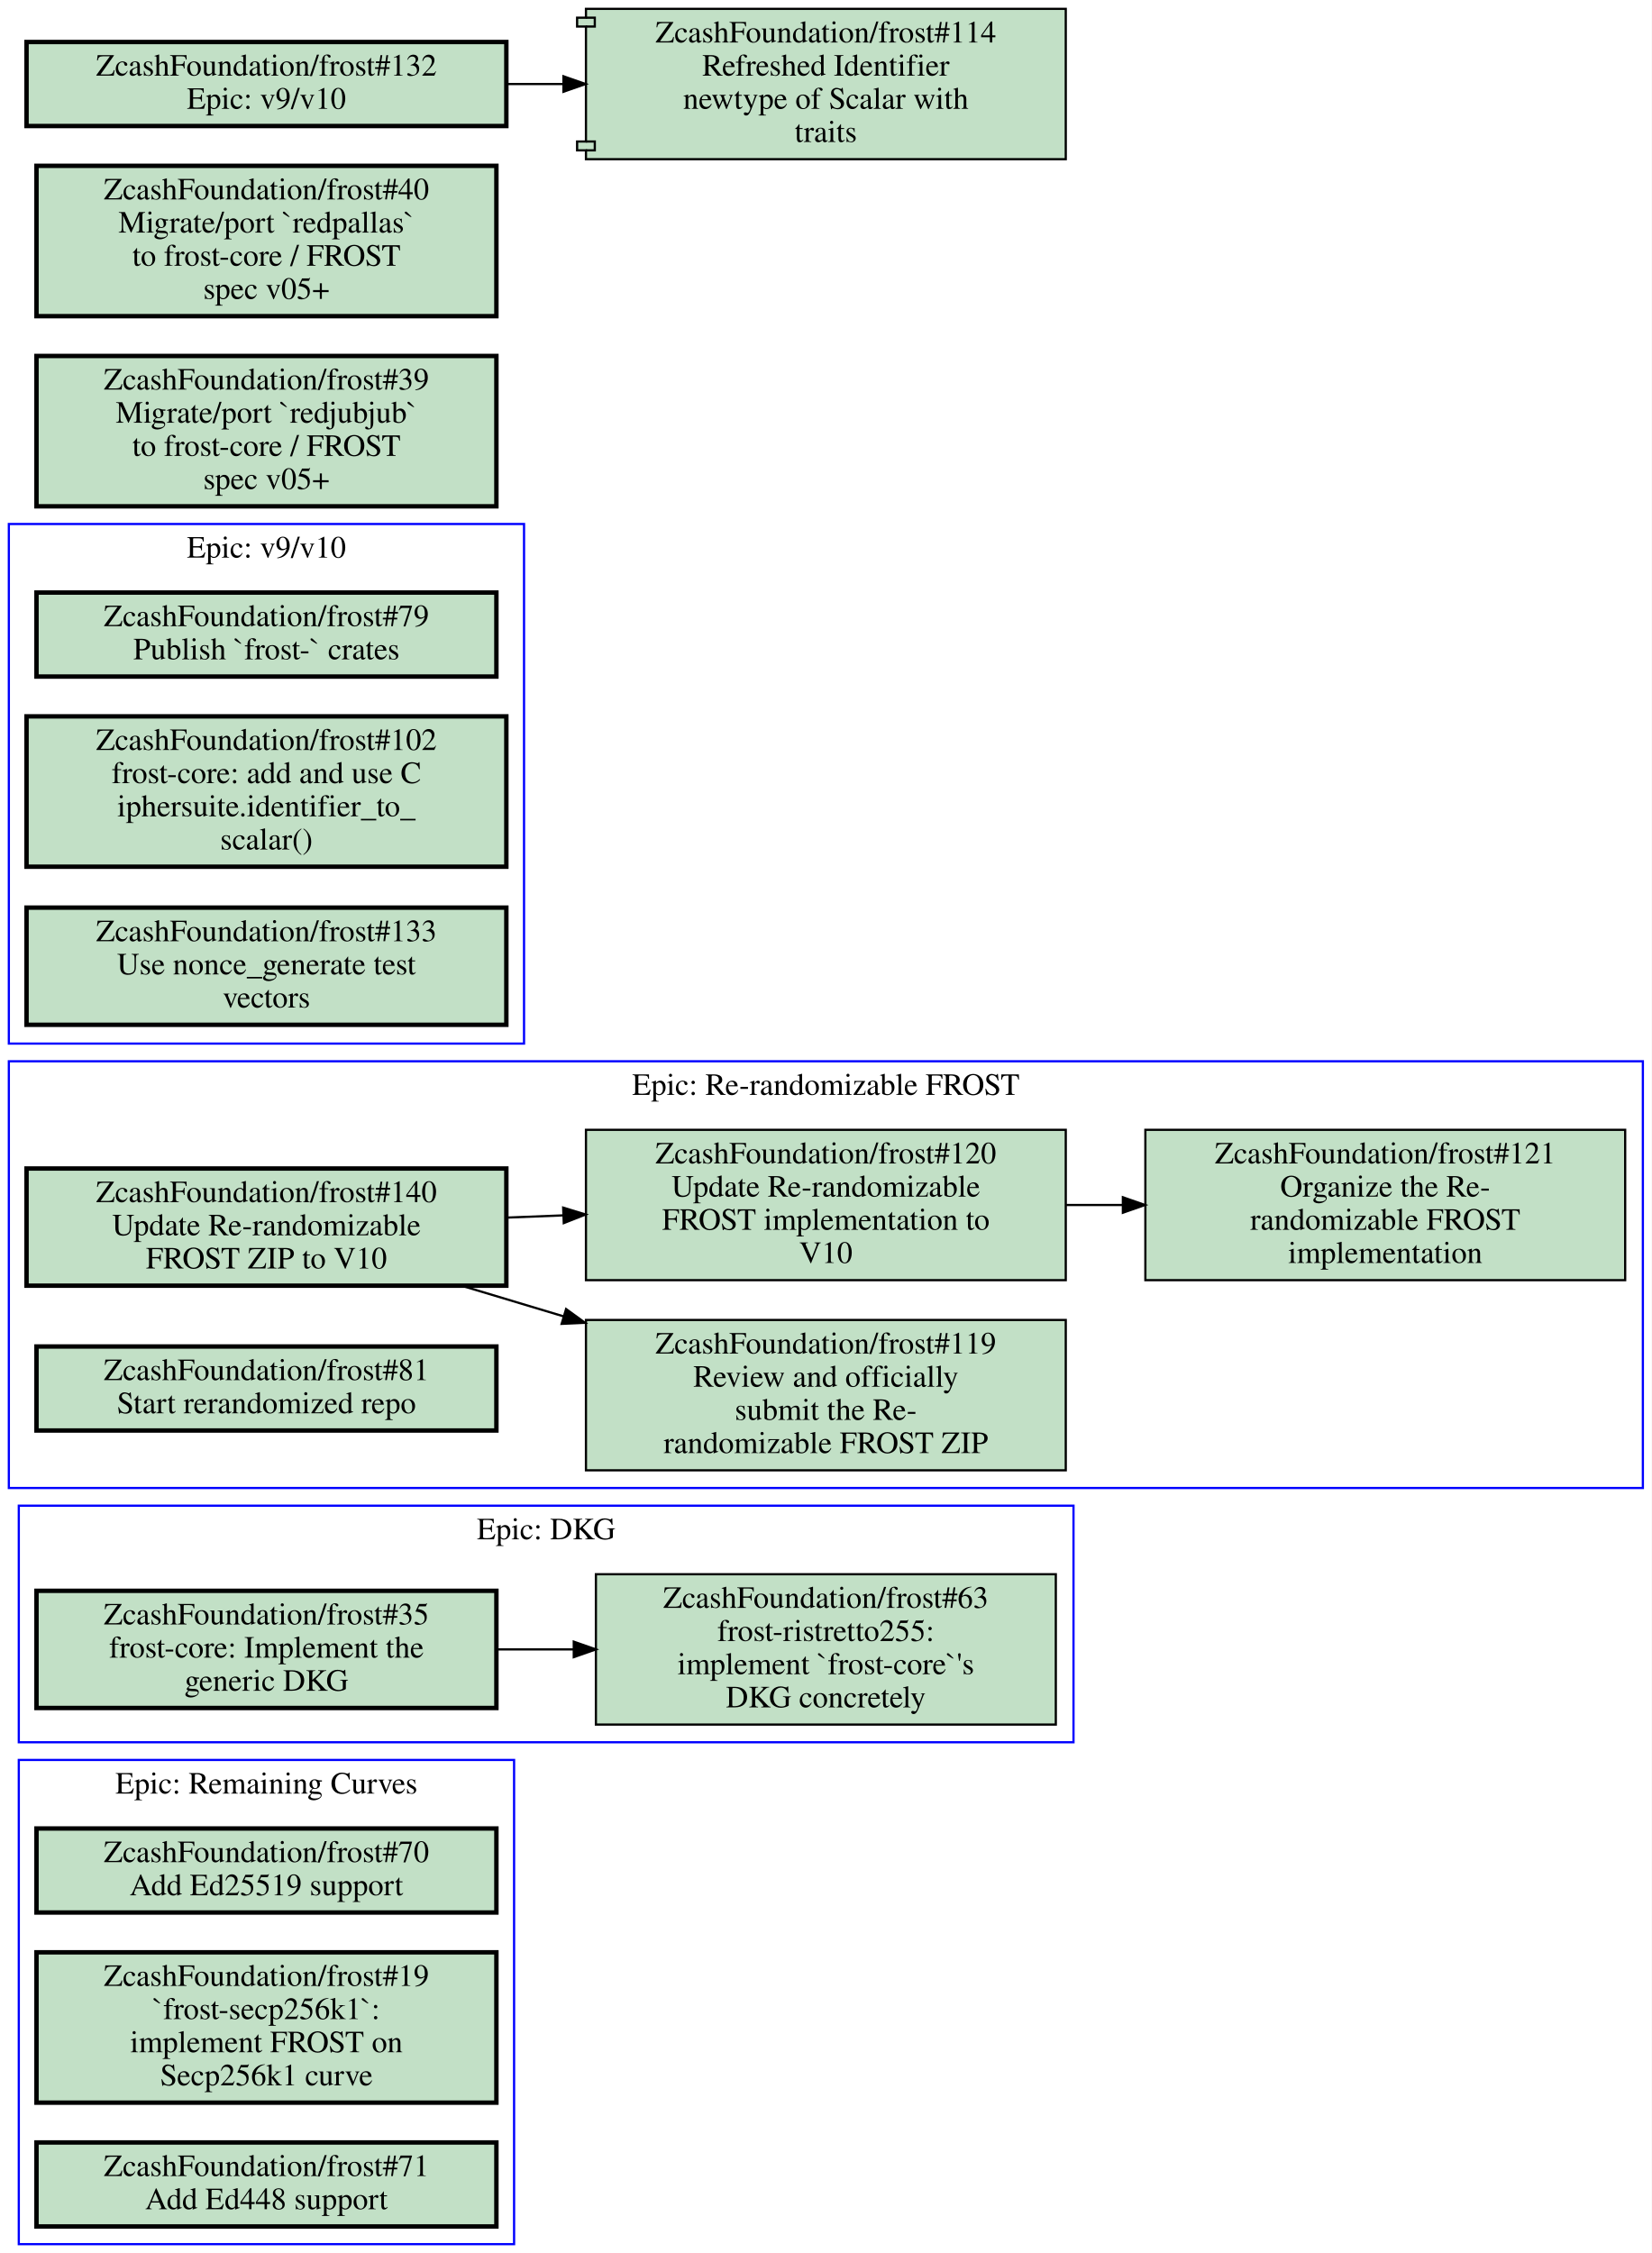
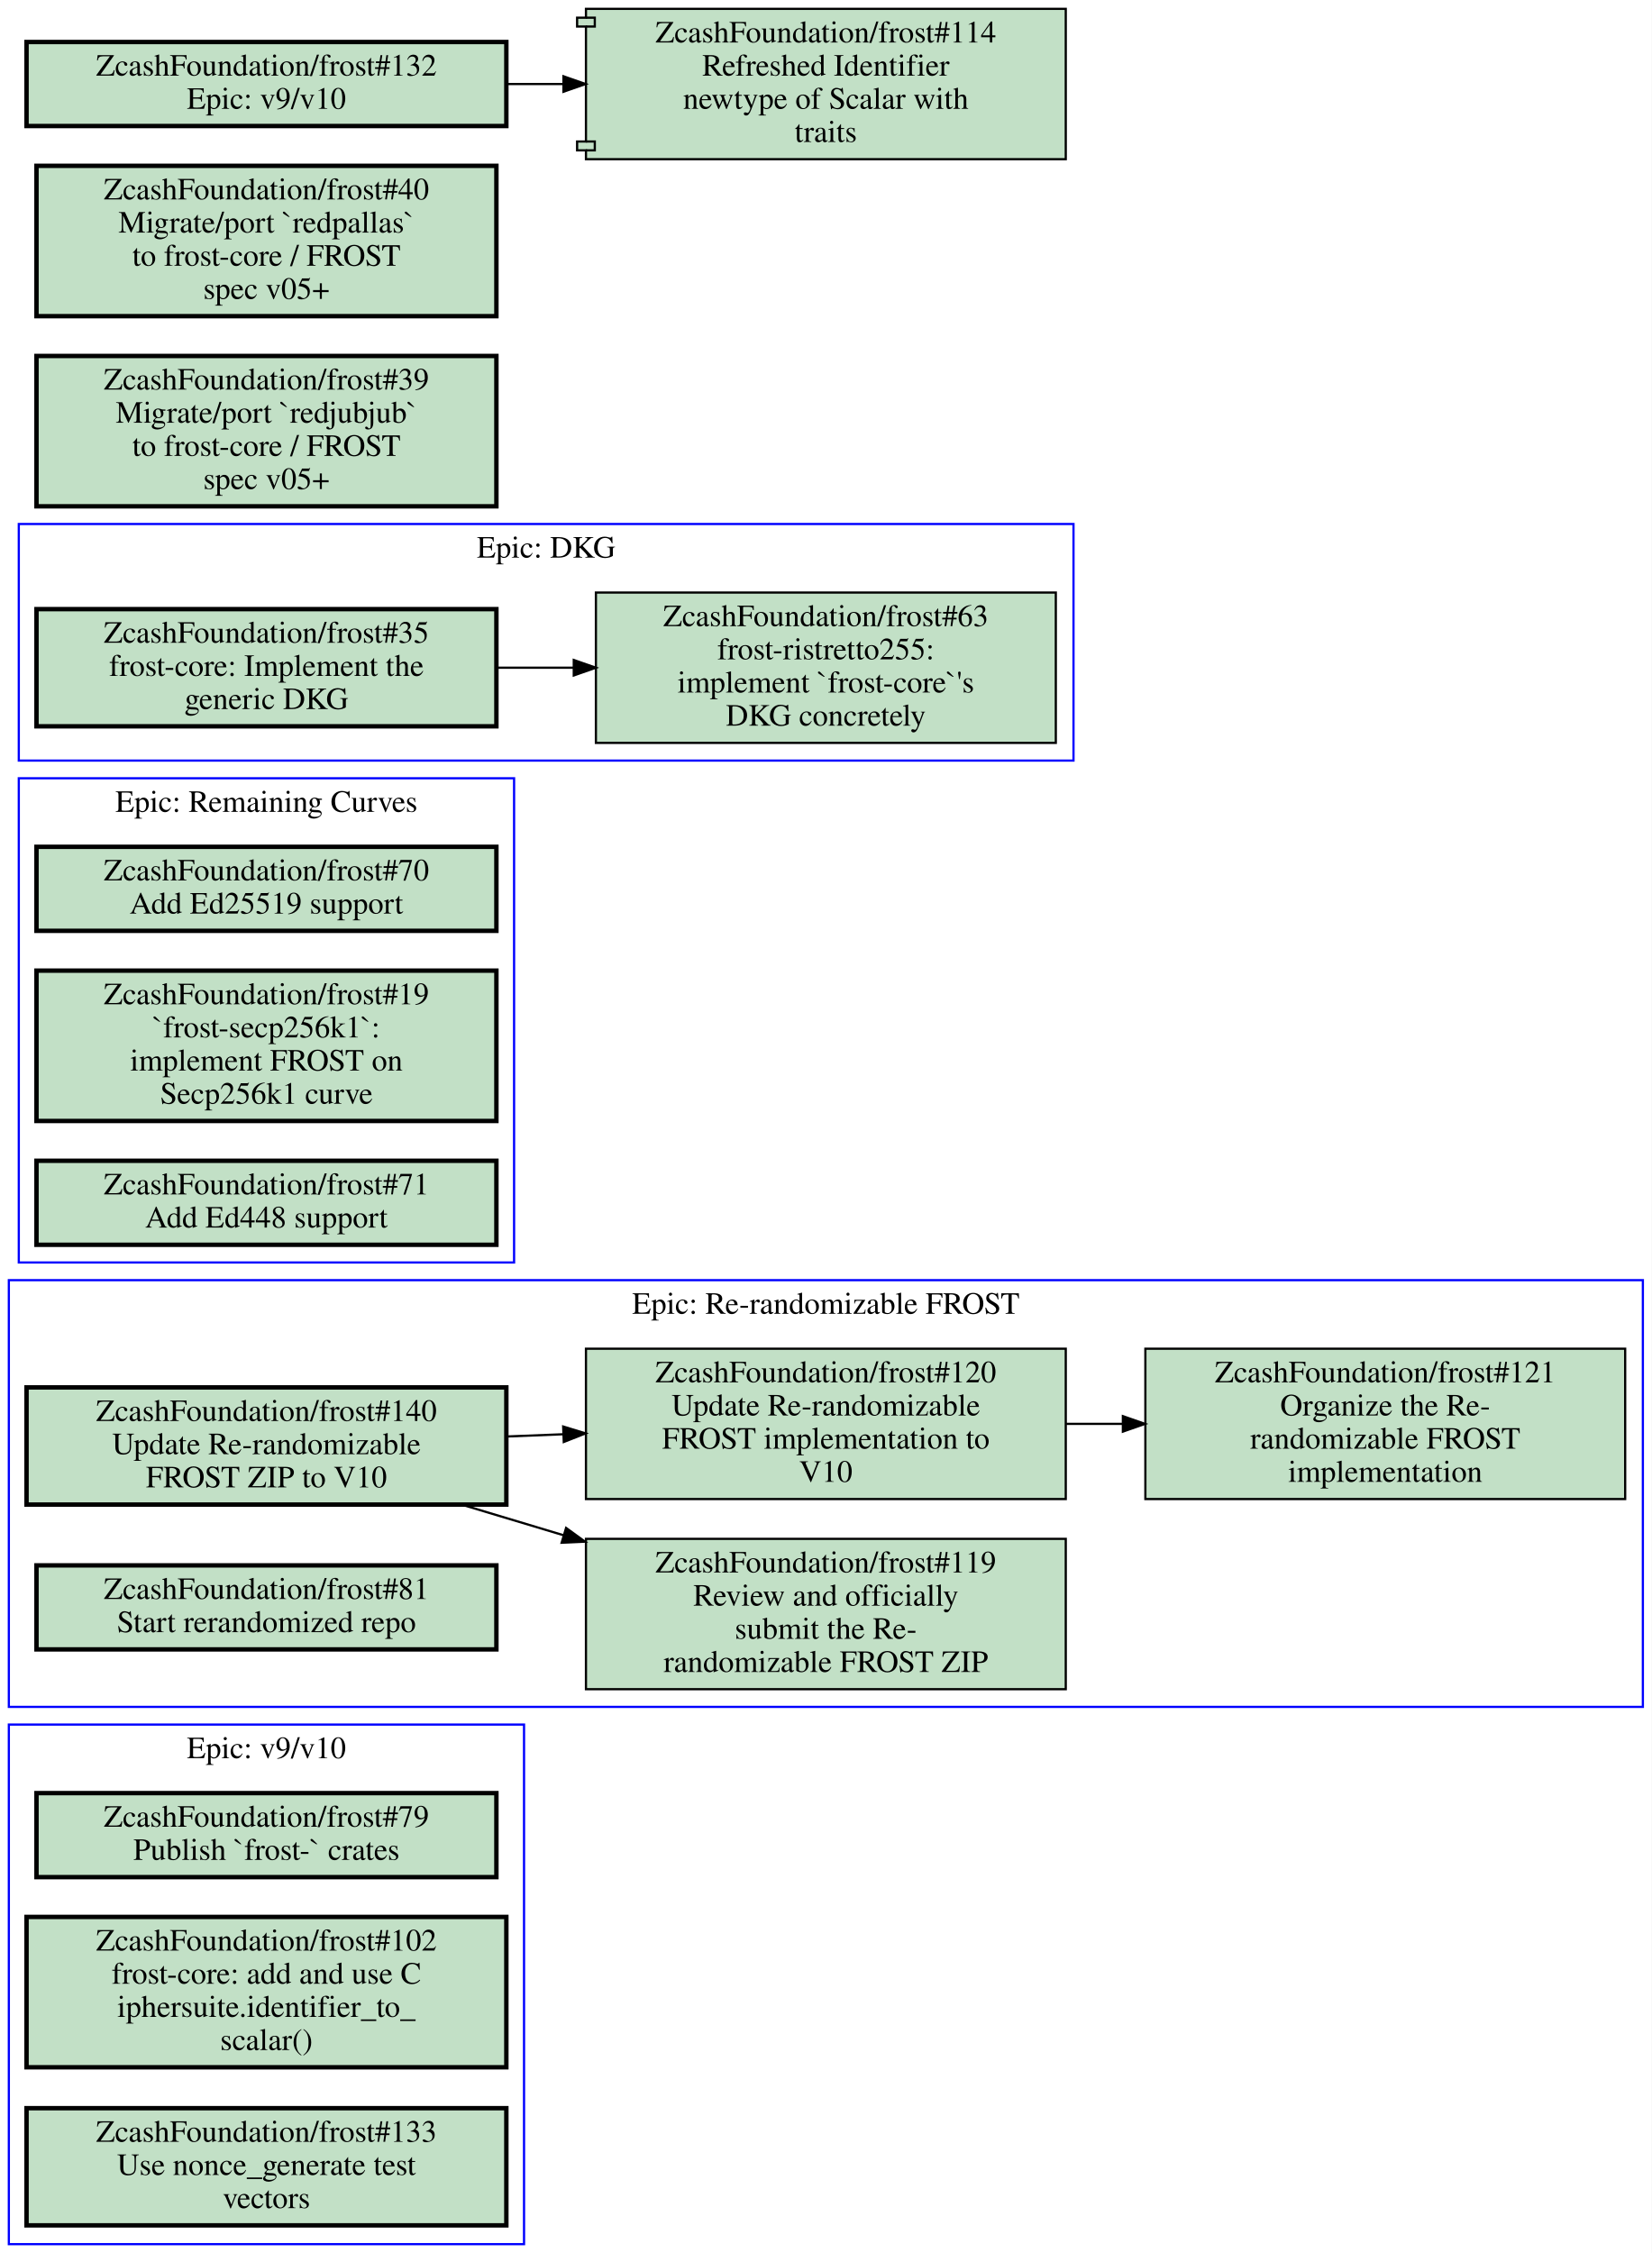
<svg xmlns="http://www.w3.org/2000/svg" xmlns:xlink="http://www.w3.org/1999/xlink" width="747pt" height="1019pt" viewBox="0.00 0.00 747.00 1019.00">
  <g id="graph0" class="graph" transform="scale(1 1) rotate(0) translate(4 1015)">
    <polygon fill="#ffffff" stroke="transparent" points="-4,4 -4,-1015 743,-1015 743,4 -4,4" />
    <g id="clust1" class="cluster">
-       <polygon fill="none" stroke="#0000ff" points="4.5,0 4.5,-219 228.5,-219 228.5,0 4.5,0" />
-       <text text-anchor="middle" x="116.5" y="-203.8" font-family="Times,serif" font-size="14.00" fill="#000000">Epic: Remaining Curves</text>
+       <polygon fill="none" stroke="#0000ff" points="4.5,-444 4.5,-663 228.5,-663 228.5,-444 4.5,-444" />
+       <text text-anchor="middle" x="116.5" y="-647.8" font-family="Times,serif" font-size="14.00" fill="#000000">Epic: Remaining Curves</text>
    </g>
    <g id="clust2" class="cluster">
-       <polygon fill="none" stroke="#0000ff" points="4.5,-227 4.5,-334 481.5,-334 481.5,-227 4.5,-227" />
-       <text text-anchor="middle" x="243" y="-318.8" font-family="Times,serif" font-size="14.00" fill="#000000">Epic: DKG</text>
+       <polygon fill="none" stroke="#0000ff" points="0,0 0,-235 233,-235 233,0 0,0" />
+       <text text-anchor="middle" x="116.5" y="-219.8" font-family="Times,serif" font-size="14.00" fill="#000000">Epic: v9/v10</text>
    </g>
    <g id="clust3" class="cluster">
-       <polygon fill="none" stroke="#0000ff" points="0,-543 0,-778 233,-778 233,-543 0,-543" />
-       <text text-anchor="middle" x="116.5" y="-762.8" font-family="Times,serif" font-size="14.00" fill="#000000">Epic: v9/v10</text>
+       <polygon fill="none" stroke="#0000ff" points="0,-243 0,-436 739,-436 739,-243 0,-243" />
+       <text text-anchor="middle" x="369.5" y="-420.8" font-family="Times,serif" font-size="14.00" fill="#000000">Epic: Re-randomizable FROST</text>
    </g>
    <g id="clust4" class="cluster">
-       <polygon fill="none" stroke="#0000ff" points="0,-342 0,-535 739,-535 739,-342 0,-342" />
-       <text text-anchor="middle" x="369.5" y="-519.8" font-family="Times,serif" font-size="14.00" fill="#000000">Epic: Re-randomizable FROST</text>
+       <polygon fill="none" stroke="#0000ff" points="4.5,-671 4.5,-778 481.5,-778 481.5,-671 4.5,-671" />
+       <text text-anchor="middle" x="243" y="-762.8" font-family="Times,serif" font-size="14.00" fill="#000000">Epic: DKG</text>
    </g>
    <g id="node1" class="node open">
      <g id="a_node1">
        <a xlink:href="https://github.com/ZcashFoundation/frost/issues/70" xlink:title="ZcashFoundation/frost#70&#10;Add Ed25519 support" target="_blank">
-           <polygon fill="#c2e0c6" stroke="#000000" stroke-width="2" points="220.5,-188 12.5,-188 12.5,-150 220.5,-150 220.5,-188" />
-           <text text-anchor="middle" x="116.5" y="-172.8" font-family="Times,serif" font-size="14.00" fill="#000000">ZcashFoundation/frost#70</text>
-           <text text-anchor="middle" x="116.5" y="-157.8" font-family="Times,serif" font-size="14.00" fill="#000000">Add Ed25519 support</text>
+           <polygon fill="#c2e0c6" stroke="#000000" stroke-width="2" points="220.5,-632 12.5,-632 12.5,-594 220.5,-594 220.5,-632" />
+           <text text-anchor="middle" x="116.5" y="-616.8" font-family="Times,serif" font-size="14.00" fill="#000000">ZcashFoundation/frost#70</text>
+           <text text-anchor="middle" x="116.5" y="-601.8" font-family="Times,serif" font-size="14.00" fill="#000000">Add Ed25519 support</text>
        </a>
      </g>
    </g>
    <g id="node2" class="node open">
      <g id="a_node2">
        <a xlink:href="https://github.com/ZcashFoundation/frost/issues/19" xlink:title="ZcashFoundation/frost#19&#10;`frost-secp256k1`:&#10;implement FROST on&#10;Secp256k1 curve" target="_blank">
-           <polygon fill="#c2e0c6" stroke="#000000" stroke-width="2" points="220.5,-132 12.5,-132 12.5,-64 220.5,-64 220.5,-132" />
-           <text text-anchor="middle" x="116.5" y="-116.8" font-family="Times,serif" font-size="14.00" fill="#000000">ZcashFoundation/frost#19</text>
-           <text text-anchor="middle" x="116.5" y="-101.8" font-family="Times,serif" font-size="14.00" fill="#000000">`frost-secp256k1`:</text>
-           <text text-anchor="middle" x="116.5" y="-86.8" font-family="Times,serif" font-size="14.00" fill="#000000">implement FROST on</text>
-           <text text-anchor="middle" x="116.5" y="-71.8" font-family="Times,serif" font-size="14.00" fill="#000000">Secp256k1 curve</text>
+           <polygon fill="#c2e0c6" stroke="#000000" stroke-width="2" points="220.5,-576 12.5,-576 12.5,-508 220.5,-508 220.5,-576" />
+           <text text-anchor="middle" x="116.5" y="-560.8" font-family="Times,serif" font-size="14.00" fill="#000000">ZcashFoundation/frost#19</text>
+           <text text-anchor="middle" x="116.5" y="-545.8" font-family="Times,serif" font-size="14.00" fill="#000000">`frost-secp256k1`:</text>
+           <text text-anchor="middle" x="116.5" y="-530.8" font-family="Times,serif" font-size="14.00" fill="#000000">implement FROST on</text>
+           <text text-anchor="middle" x="116.5" y="-515.8" font-family="Times,serif" font-size="14.00" fill="#000000">Secp256k1 curve</text>
        </a>
      </g>
    </g>
    <g id="node3" class="node open">
      <g id="a_node3">
        <a xlink:href="https://github.com/ZcashFoundation/frost/issues/71" xlink:title="ZcashFoundation/frost#71&#10;Add Ed448 support" target="_blank">
-           <polygon fill="#c2e0c6" stroke="#000000" stroke-width="2" points="220.5,-46 12.5,-46 12.5,-8 220.5,-8 220.5,-46" />
-           <text text-anchor="middle" x="116.5" y="-30.8" font-family="Times,serif" font-size="14.00" fill="#000000">ZcashFoundation/frost#71</text>
-           <text text-anchor="middle" x="116.5" y="-15.8" font-family="Times,serif" font-size="14.00" fill="#000000">Add Ed448 support</text>
+           <polygon fill="#c2e0c6" stroke="#000000" stroke-width="2" points="220.5,-490 12.5,-490 12.5,-452 220.5,-452 220.5,-490" />
+           <text text-anchor="middle" x="116.5" y="-474.8" font-family="Times,serif" font-size="14.00" fill="#000000">ZcashFoundation/frost#71</text>
+           <text text-anchor="middle" x="116.5" y="-459.8" font-family="Times,serif" font-size="14.00" fill="#000000">Add Ed448 support</text>
        </a>
      </g>
    </g>
    <g id="node4" class="node open">
      <g id="a_node4">
-         <a xlink:href="https://github.com/ZcashFoundation/frost/issues/35" xlink:title="ZcashFoundation/frost#35&#10;frost-core: Implement the&#10;generic DKG" target="_blank">
-           <polygon fill="#c2e0c6" stroke="#000000" stroke-width="2" points="220.5,-295.5 12.5,-295.5 12.5,-242.5 220.5,-242.5 220.5,-295.5" />
-           <text text-anchor="middle" x="116.5" y="-280.3" font-family="Times,serif" font-size="14.00" fill="#000000">ZcashFoundation/frost#35</text>
-           <text text-anchor="middle" x="116.5" y="-265.3" font-family="Times,serif" font-size="14.00" fill="#000000">frost-core: Implement the</text>
-           <text text-anchor="middle" x="116.5" y="-250.3" font-family="Times,serif" font-size="14.00" fill="#000000">generic DKG</text>
+         <a xlink:href="https://github.com/ZcashFoundation/frost/issues/79" xlink:title="ZcashFoundation/frost#79&#10;Publish `frost-` crates" target="_blank">
+           <polygon fill="#c2e0c6" stroke="#000000" stroke-width="2" points="220.5,-204 12.5,-204 12.5,-166 220.5,-166 220.5,-204" />
+           <text text-anchor="middle" x="116.5" y="-188.8" font-family="Times,serif" font-size="14.00" fill="#000000">ZcashFoundation/frost#79</text>
+           <text text-anchor="middle" x="116.5" y="-173.8" font-family="Times,serif" font-size="14.00" fill="#000000">Publish `frost-` crates</text>
        </a>
      </g>
    </g>
    <g id="node5" class="node open">
      <g id="a_node5">
-         <a xlink:href="https://github.com/ZcashFoundation/frost/issues/63" xlink:title="ZcashFoundation/frost#63&#10;frost-ristretto255:&#10;implement `frost-core`'s&#10;DKG concretely" target="_blank">
-           <polygon fill="#c2e0c6" stroke="#000000" points="473.5,-303 265.5,-303 265.5,-235 473.5,-235 473.5,-303" />
-           <text text-anchor="middle" x="369.5" y="-287.8" font-family="Times,serif" font-size="14.00" fill="#000000">ZcashFoundation/frost#63</text>
-           <text text-anchor="middle" x="369.5" y="-272.8" font-family="Times,serif" font-size="14.00" fill="#000000">frost-ristretto255:</text>
-           <text text-anchor="middle" x="369.5" y="-257.8" font-family="Times,serif" font-size="14.00" fill="#000000">implement `frost-core`'s</text>
-           <text text-anchor="middle" x="369.5" y="-242.8" font-family="Times,serif" font-size="14.00" fill="#000000">DKG concretely</text>
-         </a>
-       </g>
-     </g>
-     <g id="edge1" class="edge">
-       <path fill="none" stroke="#000000" d="M220.5,-269C231.99,-269 243.74,-269 255.34,-269" />
-       <polygon fill="#000000" stroke="#000000" points="255.49,-272.5 265.49,-269 255.49,-265.5 255.49,-272.5" />
+         <a xlink:href="https://github.com/ZcashFoundation/frost/issues/102" xlink:title="ZcashFoundation/frost#102&#10;frost-core: add and use C&#10;iphersuite.identifier_to_&#10;scalar()" target="_blank">
+           <polygon fill="#c2e0c6" stroke="#000000" stroke-width="2" points="225,-148 8,-148 8,-80 225,-80 225,-148" />
+           <text text-anchor="middle" x="116.5" y="-132.8" font-family="Times,serif" font-size="14.00" fill="#000000">ZcashFoundation/frost#102</text>
+           <text text-anchor="middle" x="116.5" y="-117.8" font-family="Times,serif" font-size="14.00" fill="#000000">frost-core: add and use C</text>
+           <text text-anchor="middle" x="116.5" y="-102.8" font-family="Times,serif" font-size="14.00" fill="#000000">iphersuite.identifier_to_</text>
+           <text text-anchor="middle" x="116.5" y="-87.8" font-family="Times,serif" font-size="14.00" fill="#000000">scalar()</text>
+         </a>
+       </g>
    </g>
    <g id="node6" class="node open">
      <g id="a_node6">
-         <a xlink:href="https://github.com/ZcashFoundation/frost/issues/79" xlink:title="ZcashFoundation/frost#79&#10;Publish `frost-` crates" target="_blank">
-           <polygon fill="#c2e0c6" stroke="#000000" stroke-width="2" points="220.5,-747 12.5,-747 12.5,-709 220.5,-709 220.5,-747" />
-           <text text-anchor="middle" x="116.5" y="-731.8" font-family="Times,serif" font-size="14.00" fill="#000000">ZcashFoundation/frost#79</text>
-           <text text-anchor="middle" x="116.5" y="-716.8" font-family="Times,serif" font-size="14.00" fill="#000000">Publish `frost-` crates</text>
+         <a xlink:href="https://github.com/ZcashFoundation/frost/issues/133" xlink:title="ZcashFoundation/frost#133&#10;Use nonce_generate test&#10;vectors" target="_blank">
+           <polygon fill="#c2e0c6" stroke="#000000" stroke-width="2" points="225,-61.5 8,-61.5 8,-8.5 225,-8.5 225,-61.5" />
+           <text text-anchor="middle" x="116.5" y="-46.3" font-family="Times,serif" font-size="14.00" fill="#000000">ZcashFoundation/frost#133</text>
+           <text text-anchor="middle" x="116.5" y="-31.3" font-family="Times,serif" font-size="14.00" fill="#000000">Use nonce_generate test</text>
+           <text text-anchor="middle" x="116.5" y="-16.3" font-family="Times,serif" font-size="14.00" fill="#000000">vectors</text>
        </a>
      </g>
    </g>
    <g id="node7" class="node open">
      <g id="a_node7">
-         <a xlink:href="https://github.com/ZcashFoundation/frost/issues/102" xlink:title="ZcashFoundation/frost#102&#10;frost-core: add and use C&#10;iphersuite.identifier_to_&#10;scalar()" target="_blank">
-           <polygon fill="#c2e0c6" stroke="#000000" stroke-width="2" points="225,-691 8,-691 8,-623 225,-623 225,-691" />
-           <text text-anchor="middle" x="116.5" y="-675.8" font-family="Times,serif" font-size="14.00" fill="#000000">ZcashFoundation/frost#102</text>
-           <text text-anchor="middle" x="116.5" y="-660.8" font-family="Times,serif" font-size="14.00" fill="#000000">frost-core: add and use C</text>
-           <text text-anchor="middle" x="116.5" y="-645.8" font-family="Times,serif" font-size="14.00" fill="#000000">iphersuite.identifier_to_</text>
-           <text text-anchor="middle" x="116.5" y="-630.8" font-family="Times,serif" font-size="14.00" fill="#000000">scalar()</text>
+         <a xlink:href="https://github.com/ZcashFoundation/frost/issues/119" xlink:title="ZcashFoundation/frost#119&#10;Review and officially&#10;submit the Re-&#10;randomizable FROST ZIP" target="_blank">
+           <polygon fill="#c2e0c6" stroke="#000000" points="478,-319 261,-319 261,-251 478,-251 478,-319" />
+           <text text-anchor="middle" x="369.5" y="-303.8" font-family="Times,serif" font-size="14.00" fill="#000000">ZcashFoundation/frost#119</text>
+           <text text-anchor="middle" x="369.5" y="-288.8" font-family="Times,serif" font-size="14.00" fill="#000000">Review and officially</text>
+           <text text-anchor="middle" x="369.5" y="-273.8" font-family="Times,serif" font-size="14.00" fill="#000000">submit the Re-</text>
+           <text text-anchor="middle" x="369.5" y="-258.8" font-family="Times,serif" font-size="14.00" fill="#000000">randomizable FROST ZIP</text>
        </a>
      </g>
    </g>
    <g id="node8" class="node open">
      <g id="a_node8">
-         <a xlink:href="https://github.com/ZcashFoundation/frost/issues/133" xlink:title="ZcashFoundation/frost#133&#10;Use nonce_generate test&#10;vectors" target="_blank">
-           <polygon fill="#c2e0c6" stroke="#000000" stroke-width="2" points="225,-604.5 8,-604.5 8,-551.5 225,-551.5 225,-604.5" />
-           <text text-anchor="middle" x="116.5" y="-589.3" font-family="Times,serif" font-size="14.00" fill="#000000">ZcashFoundation/frost#133</text>
-           <text text-anchor="middle" x="116.5" y="-574.3" font-family="Times,serif" font-size="14.00" fill="#000000">Use nonce_generate test</text>
-           <text text-anchor="middle" x="116.5" y="-559.3" font-family="Times,serif" font-size="14.00" fill="#000000">vectors</text>
+         <a xlink:href="https://github.com/ZcashFoundation/frost/issues/120" xlink:title="ZcashFoundation/frost#120&#10;Update Re-randomizable&#10;FROST implementation to&#10;V10" target="_blank">
+           <polygon fill="#c2e0c6" stroke="#000000" points="478,-405 261,-405 261,-337 478,-337 478,-405" />
+           <text text-anchor="middle" x="369.5" y="-389.8" font-family="Times,serif" font-size="14.00" fill="#000000">ZcashFoundation/frost#120</text>
+           <text text-anchor="middle" x="369.5" y="-374.8" font-family="Times,serif" font-size="14.00" fill="#000000">Update Re-randomizable</text>
+           <text text-anchor="middle" x="369.5" y="-359.8" font-family="Times,serif" font-size="14.00" fill="#000000">FROST implementation to</text>
+           <text text-anchor="middle" x="369.5" y="-344.8" font-family="Times,serif" font-size="14.00" fill="#000000">V10</text>
        </a>
      </g>
    </g>
    <g id="node9" class="node open">
      <g id="a_node9">
-         <a xlink:href="https://github.com/ZcashFoundation/frost/issues/119" xlink:title="ZcashFoundation/frost#119&#10;Review and officially&#10;submit the Re-&#10;randomizable FROST ZIP" target="_blank">
-           <polygon fill="#c2e0c6" stroke="#000000" points="478,-418 261,-418 261,-350 478,-350 478,-418" />
-           <text text-anchor="middle" x="369.5" y="-402.8" font-family="Times,serif" font-size="14.00" fill="#000000">ZcashFoundation/frost#119</text>
-           <text text-anchor="middle" x="369.5" y="-387.8" font-family="Times,serif" font-size="14.00" fill="#000000">Review and officially</text>
-           <text text-anchor="middle" x="369.5" y="-372.8" font-family="Times,serif" font-size="14.00" fill="#000000">submit the Re-</text>
-           <text text-anchor="middle" x="369.5" y="-357.8" font-family="Times,serif" font-size="14.00" fill="#000000">randomizable FROST ZIP</text>
-         </a>
-       </g>
+         <a xlink:href="https://github.com/ZcashFoundation/frost/issues/121" xlink:title="ZcashFoundation/frost#121&#10;Organize the Re-&#10;randomizable FROST&#10;implementation" target="_blank">
+           <polygon fill="#c2e0c6" stroke="#000000" points="731,-405 514,-405 514,-337 731,-337 731,-405" />
+           <text text-anchor="middle" x="622.5" y="-389.8" font-family="Times,serif" font-size="14.00" fill="#000000">ZcashFoundation/frost#121</text>
+           <text text-anchor="middle" x="622.5" y="-374.8" font-family="Times,serif" font-size="14.00" fill="#000000">Organize the Re-</text>
+           <text text-anchor="middle" x="622.5" y="-359.8" font-family="Times,serif" font-size="14.00" fill="#000000">randomizable FROST</text>
+           <text text-anchor="middle" x="622.5" y="-344.8" font-family="Times,serif" font-size="14.00" fill="#000000">implementation</text>
+         </a>
+       </g>
+     </g>
+     <g id="edge1" class="edge">
+       <path fill="none" stroke="#000000" d="M478.26,-371C486.64,-371 495.13,-371 503.57,-371" />
+       <polygon fill="#000000" stroke="#000000" points="503.83,-374.5 513.83,-371 503.83,-367.5 503.83,-374.5" />
    </g>
    <g id="node10" class="node open">
      <g id="a_node10">
-         <a xlink:href="https://github.com/ZcashFoundation/frost/issues/120" xlink:title="ZcashFoundation/frost#120&#10;Update Re-randomizable&#10;FROST implementation to&#10;V10" target="_blank">
-           <polygon fill="#c2e0c6" stroke="#000000" points="478,-504 261,-504 261,-436 478,-436 478,-504" />
-           <text text-anchor="middle" x="369.5" y="-488.8" font-family="Times,serif" font-size="14.00" fill="#000000">ZcashFoundation/frost#120</text>
-           <text text-anchor="middle" x="369.5" y="-473.8" font-family="Times,serif" font-size="14.00" fill="#000000">Update Re-randomizable</text>
-           <text text-anchor="middle" x="369.5" y="-458.8" font-family="Times,serif" font-size="14.00" fill="#000000">FROST implementation to</text>
-           <text text-anchor="middle" x="369.5" y="-443.8" font-family="Times,serif" font-size="14.00" fill="#000000">V10</text>
-         </a>
-       </g>
+         <a xlink:href="https://github.com/ZcashFoundation/frost/issues/140" xlink:title="ZcashFoundation/frost#140&#10;Update Re-randomizable&#10;FROST ZIP to V10" target="_blank">
+           <polygon fill="#c2e0c6" stroke="#000000" stroke-width="2" points="225,-387.5 8,-387.5 8,-334.5 225,-334.5 225,-387.5" />
+           <text text-anchor="middle" x="116.5" y="-372.3" font-family="Times,serif" font-size="14.00" fill="#000000">ZcashFoundation/frost#140</text>
+           <text text-anchor="middle" x="116.5" y="-357.3" font-family="Times,serif" font-size="14.00" fill="#000000">Update Re-randomizable</text>
+           <text text-anchor="middle" x="116.5" y="-342.3" font-family="Times,serif" font-size="14.00" fill="#000000">FROST ZIP to V10</text>
+         </a>
+       </g>
+     </g>
+     <g id="edge2" class="edge">
+       <path fill="none" stroke="#000000" d="M204.99,-334.42C219.86,-329.95 235.5,-325.25 250.98,-320.6" />
+       <polygon fill="#000000" stroke="#000000" points="252.016,-323.943 260.59,-317.72 250.006,-317.238 252.016,-323.943" />
+     </g>
+     <g id="edge3" class="edge">
+       <path fill="none" stroke="#000000" d="M225.26,-365.3C233.64,-365.63 242.13,-365.97 250.57,-366.3" />
+       <polygon fill="#000000" stroke="#000000" points="250.701,-369.808 260.83,-366.7 250.974,-362.813 250.701,-369.808" />
    </g>
    <g id="node11" class="node open">
      <g id="a_node11">
-         <a xlink:href="https://github.com/ZcashFoundation/frost/issues/121" xlink:title="ZcashFoundation/frost#121&#10;Organize the Re-&#10;randomizable FROST&#10;implementation" target="_blank">
-           <polygon fill="#c2e0c6" stroke="#000000" points="731,-504 514,-504 514,-436 731,-436 731,-504" />
-           <text text-anchor="middle" x="622.5" y="-488.8" font-family="Times,serif" font-size="14.00" fill="#000000">ZcashFoundation/frost#121</text>
-           <text text-anchor="middle" x="622.5" y="-473.8" font-family="Times,serif" font-size="14.00" fill="#000000">Organize the Re-</text>
-           <text text-anchor="middle" x="622.5" y="-458.8" font-family="Times,serif" font-size="14.00" fill="#000000">randomizable FROST</text>
-           <text text-anchor="middle" x="622.5" y="-443.8" font-family="Times,serif" font-size="14.00" fill="#000000">implementation</text>
-         </a>
-       </g>
-     </g>
-     <g id="edge2" class="edge">
-       <path fill="none" stroke="#000000" d="M478.26,-470C486.64,-470 495.13,-470 503.57,-470" />
-       <polygon fill="#000000" stroke="#000000" points="503.83,-473.5 513.83,-470 503.83,-466.5 503.83,-473.5" />
+         <a xlink:href="https://github.com/ZcashFoundation/frost/issues/81" xlink:title="ZcashFoundation/frost#81&#10;Start rerandomized repo" target="_blank">
+           <polygon fill="#c2e0c6" stroke="#000000" stroke-width="2" points="220.5,-307 12.5,-307 12.5,-269 220.5,-269 220.5,-307" />
+           <text text-anchor="middle" x="116.5" y="-291.8" font-family="Times,serif" font-size="14.00" fill="#000000">ZcashFoundation/frost#81</text>
+           <text text-anchor="middle" x="116.5" y="-276.8" font-family="Times,serif" font-size="14.00" fill="#000000">Start rerandomized repo</text>
+         </a>
+       </g>
    </g>
    <g id="node12" class="node open">
      <g id="a_node12">
-         <a xlink:href="https://github.com/ZcashFoundation/frost/issues/140" xlink:title="ZcashFoundation/frost#140&#10;Update Re-randomizable&#10;FROST ZIP to V10" target="_blank">
-           <polygon fill="#c2e0c6" stroke="#000000" stroke-width="2" points="225,-486.5 8,-486.5 8,-433.5 225,-433.5 225,-486.5" />
-           <text text-anchor="middle" x="116.5" y="-471.3" font-family="Times,serif" font-size="14.00" fill="#000000">ZcashFoundation/frost#140</text>
-           <text text-anchor="middle" x="116.5" y="-456.3" font-family="Times,serif" font-size="14.00" fill="#000000">Update Re-randomizable</text>
-           <text text-anchor="middle" x="116.5" y="-441.3" font-family="Times,serif" font-size="14.00" fill="#000000">FROST ZIP to V10</text>
-         </a>
-       </g>
-     </g>
-     <g id="edge3" class="edge">
-       <path fill="none" stroke="#000000" d="M204.99,-433.42C219.86,-428.95 235.5,-424.25 250.98,-419.6" />
-       <polygon fill="#000000" stroke="#000000" points="252.016,-422.943 260.59,-416.72 250.006,-416.238 252.016,-422.943" />
-     </g>
-     <g id="edge4" class="edge">
-       <path fill="none" stroke="#000000" d="M225.26,-464.3C233.64,-464.63 242.13,-464.97 250.57,-465.3" />
-       <polygon fill="#000000" stroke="#000000" points="250.701,-468.808 260.83,-465.7 250.974,-461.813 250.701,-468.808" />
+         <a xlink:href="https://github.com/ZcashFoundation/frost/issues/35" xlink:title="ZcashFoundation/frost#35&#10;frost-core: Implement the&#10;generic DKG" target="_blank">
+           <polygon fill="#c2e0c6" stroke="#000000" stroke-width="2" points="220.5,-739.5 12.5,-739.5 12.5,-686.5 220.5,-686.5 220.5,-739.5" />
+           <text text-anchor="middle" x="116.5" y="-724.3" font-family="Times,serif" font-size="14.00" fill="#000000">ZcashFoundation/frost#35</text>
+           <text text-anchor="middle" x="116.5" y="-709.3" font-family="Times,serif" font-size="14.00" fill="#000000">frost-core: Implement the</text>
+           <text text-anchor="middle" x="116.5" y="-694.3" font-family="Times,serif" font-size="14.00" fill="#000000">generic DKG</text>
+         </a>
+       </g>
    </g>
    <g id="node13" class="node open">
      <g id="a_node13">
-         <a xlink:href="https://github.com/ZcashFoundation/frost/issues/81" xlink:title="ZcashFoundation/frost#81&#10;Start rerandomized repo" target="_blank">
-           <polygon fill="#c2e0c6" stroke="#000000" stroke-width="2" points="220.5,-406 12.5,-406 12.5,-368 220.5,-368 220.5,-406" />
-           <text text-anchor="middle" x="116.5" y="-390.8" font-family="Times,serif" font-size="14.00" fill="#000000">ZcashFoundation/frost#81</text>
-           <text text-anchor="middle" x="116.5" y="-375.8" font-family="Times,serif" font-size="14.00" fill="#000000">Start rerandomized repo</text>
-         </a>
-       </g>
+         <a xlink:href="https://github.com/ZcashFoundation/frost/issues/63" xlink:title="ZcashFoundation/frost#63&#10;frost-ristretto255:&#10;implement `frost-core`'s&#10;DKG concretely" target="_blank">
+           <polygon fill="#c2e0c6" stroke="#000000" points="473.5,-747 265.5,-747 265.5,-679 473.5,-679 473.5,-747" />
+           <text text-anchor="middle" x="369.5" y="-731.8" font-family="Times,serif" font-size="14.00" fill="#000000">ZcashFoundation/frost#63</text>
+           <text text-anchor="middle" x="369.5" y="-716.8" font-family="Times,serif" font-size="14.00" fill="#000000">frost-ristretto255:</text>
+           <text text-anchor="middle" x="369.5" y="-701.8" font-family="Times,serif" font-size="14.00" fill="#000000">implement `frost-core`'s</text>
+           <text text-anchor="middle" x="369.5" y="-686.8" font-family="Times,serif" font-size="14.00" fill="#000000">DKG concretely</text>
+         </a>
+       </g>
+     </g>
+     <g id="edge4" class="edge">
+       <path fill="none" stroke="#000000" d="M220.5,-713C231.99,-713 243.74,-713 255.34,-713" />
+       <polygon fill="#000000" stroke="#000000" points="255.49,-716.5 265.49,-713 255.49,-709.5 255.49,-716.5" />
    </g>
    <g id="node14" class="node open">
      <g id="a_node14">
        <a xlink:href="https://github.com/ZcashFoundation/frost/issues/39" xlink:title="ZcashFoundation/frost#39&#10;Migrate/port `redjubjub`&#10;to frost-core / FROST&#10;spec v05+" target="_blank">
          <polygon fill="#c2e0c6" stroke="#000000" stroke-width="2" points="220.5,-854 12.5,-854 12.5,-786 220.5,-786 220.5,-854" />
          <text text-anchor="middle" x="116.5" y="-838.8" font-family="Times,serif" font-size="14.00" fill="#000000">ZcashFoundation/frost#39</text>
          <text text-anchor="middle" x="116.5" y="-823.8" font-family="Times,serif" font-size="14.00" fill="#000000">Migrate/port `redjubjub`</text>
          <text text-anchor="middle" x="116.5" y="-808.8" font-family="Times,serif" font-size="14.00" fill="#000000">to frost-core / FROST</text>
          <text text-anchor="middle" x="116.5" y="-793.8" font-family="Times,serif" font-size="14.00" fill="#000000">spec v05+</text>
        </a>
      </g>
    </g>
    <g id="node15" class="node open">
      <g id="a_node15">
        <a xlink:href="https://github.com/ZcashFoundation/frost/issues/40" xlink:title="ZcashFoundation/frost#40&#10;Migrate/port `redpallas`&#10;to frost-core / FROST&#10;spec v05+" target="_blank">
          <polygon fill="#c2e0c6" stroke="#000000" stroke-width="2" points="220.5,-940 12.5,-940 12.5,-872 220.5,-872 220.5,-940" />
          <text text-anchor="middle" x="116.5" y="-924.8" font-family="Times,serif" font-size="14.00" fill="#000000">ZcashFoundation/frost#40</text>
          <text text-anchor="middle" x="116.5" y="-909.8" font-family="Times,serif" font-size="14.00" fill="#000000">Migrate/port `redpallas`</text>
          <text text-anchor="middle" x="116.5" y="-894.8" font-family="Times,serif" font-size="14.00" fill="#000000">to frost-core / FROST</text>
          <text text-anchor="middle" x="116.5" y="-879.8" font-family="Times,serif" font-size="14.00" fill="#000000">spec v05+</text>
        </a>
      </g>
    </g>
    <g id="node16" class="node open">
      <g id="a_node16">
        <a xlink:href="https://github.com/ZcashFoundation/frost/issues/132" xlink:title="ZcashFoundation/frost#132&#10;Epic: v9/v10" target="_blank">
          <polygon fill="#c2e0c6" stroke="#000000" stroke-width="2" points="225,-996 8,-996 8,-958 225,-958 225,-996" />
          <text text-anchor="middle" x="116.5" y="-980.8" font-family="Times,serif" font-size="14.00" fill="#000000">ZcashFoundation/frost#132</text>
          <text text-anchor="middle" x="116.5" y="-965.8" font-family="Times,serif" font-size="14.00" fill="#000000">Epic: v9/v10</text>
        </a>
      </g>
    </g>
    <g id="node17" class="node open">
      <g id="a_node17">
        <a xlink:href="https://github.com/ZcashFoundation/frost/pull/114" xlink:title="ZcashFoundation/frost#114&#10;Refreshed Identifier&#10;newtype of Scalar with&#10;traits" target="_blank">
          <polygon fill="#c2e0c6" stroke="#000000" points="478,-1011 261,-1011 261,-1007 257,-1007 257,-1003 261,-1003 261,-951 257,-951 257,-947 261,-947 261,-943 478,-943 478,-1011" />
          <polyline fill="none" stroke="#000000" points="261,-1007 265,-1007 265,-1003 261,-1003 " />
          <polyline fill="none" stroke="#000000" points="261,-951 265,-951 265,-947 261,-947 " />
          <text text-anchor="middle" x="369.5" y="-995.8" font-family="Times,serif" font-size="14.00" fill="#000000">ZcashFoundation/frost#114</text>
          <text text-anchor="middle" x="369.5" y="-980.8" font-family="Times,serif" font-size="14.00" fill="#000000">Refreshed Identifier</text>
          <text text-anchor="middle" x="369.5" y="-965.8" font-family="Times,serif" font-size="14.00" fill="#000000">newtype of Scalar with</text>
          <text text-anchor="middle" x="369.5" y="-950.8" font-family="Times,serif" font-size="14.00" fill="#000000">traits</text>
        </a>
      </g>
    </g>
    <g id="edge5" class="edge">
      <path fill="none" stroke="#000000" d="M225.26,-977C233.64,-977 242.13,-977 250.57,-977" />
      <polygon fill="#000000" stroke="#000000" points="250.83,-980.5 260.83,-977 250.83,-973.5 250.83,-980.5" />
    </g>
  </g>
</svg>
